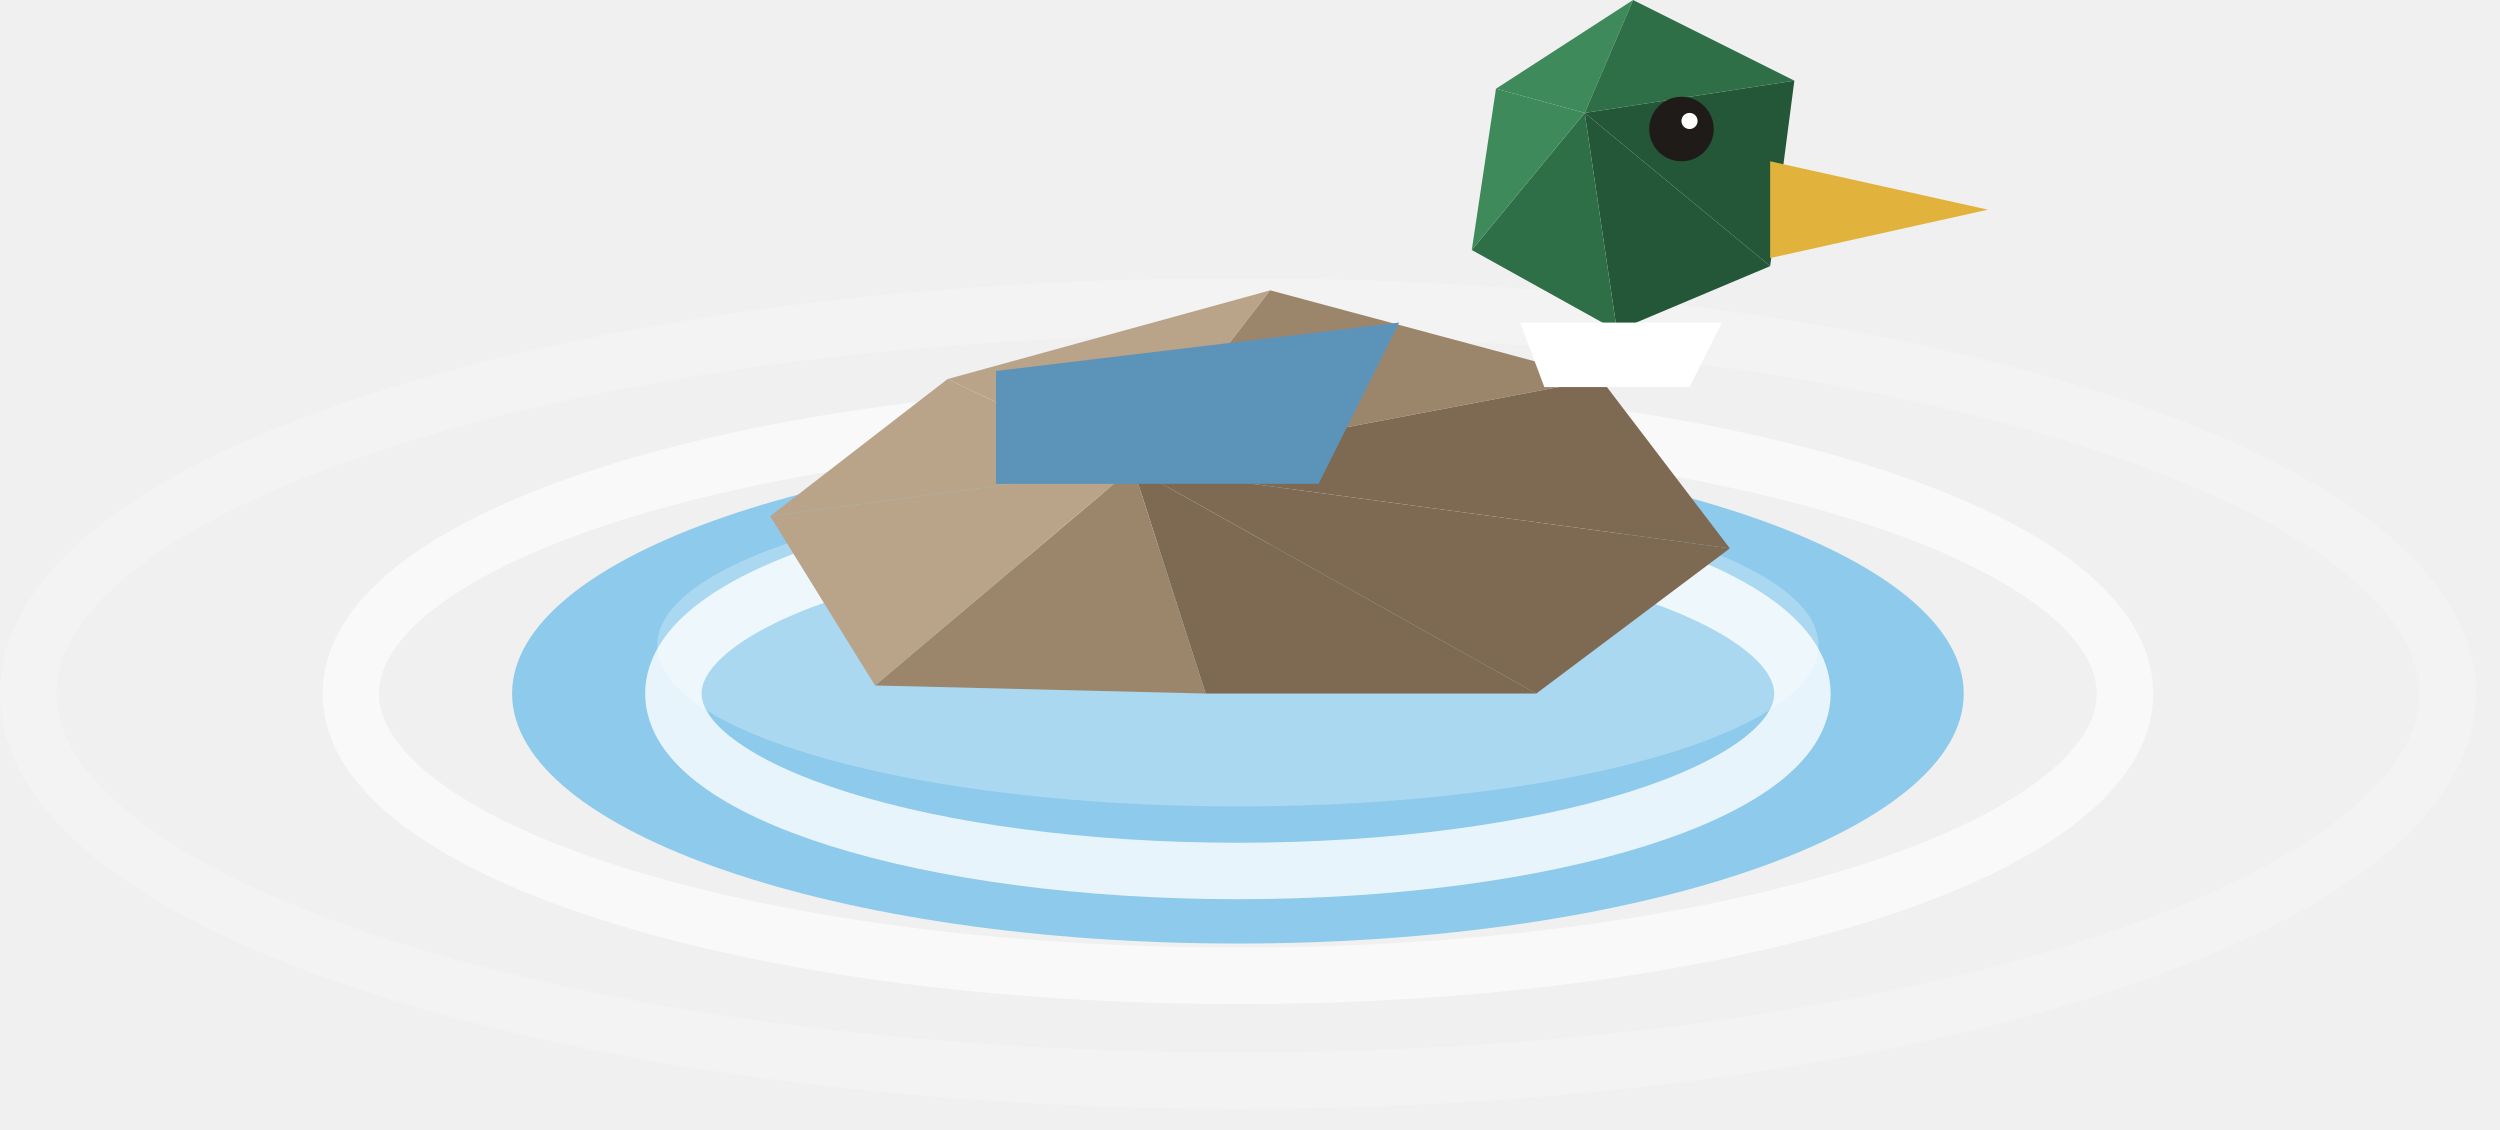
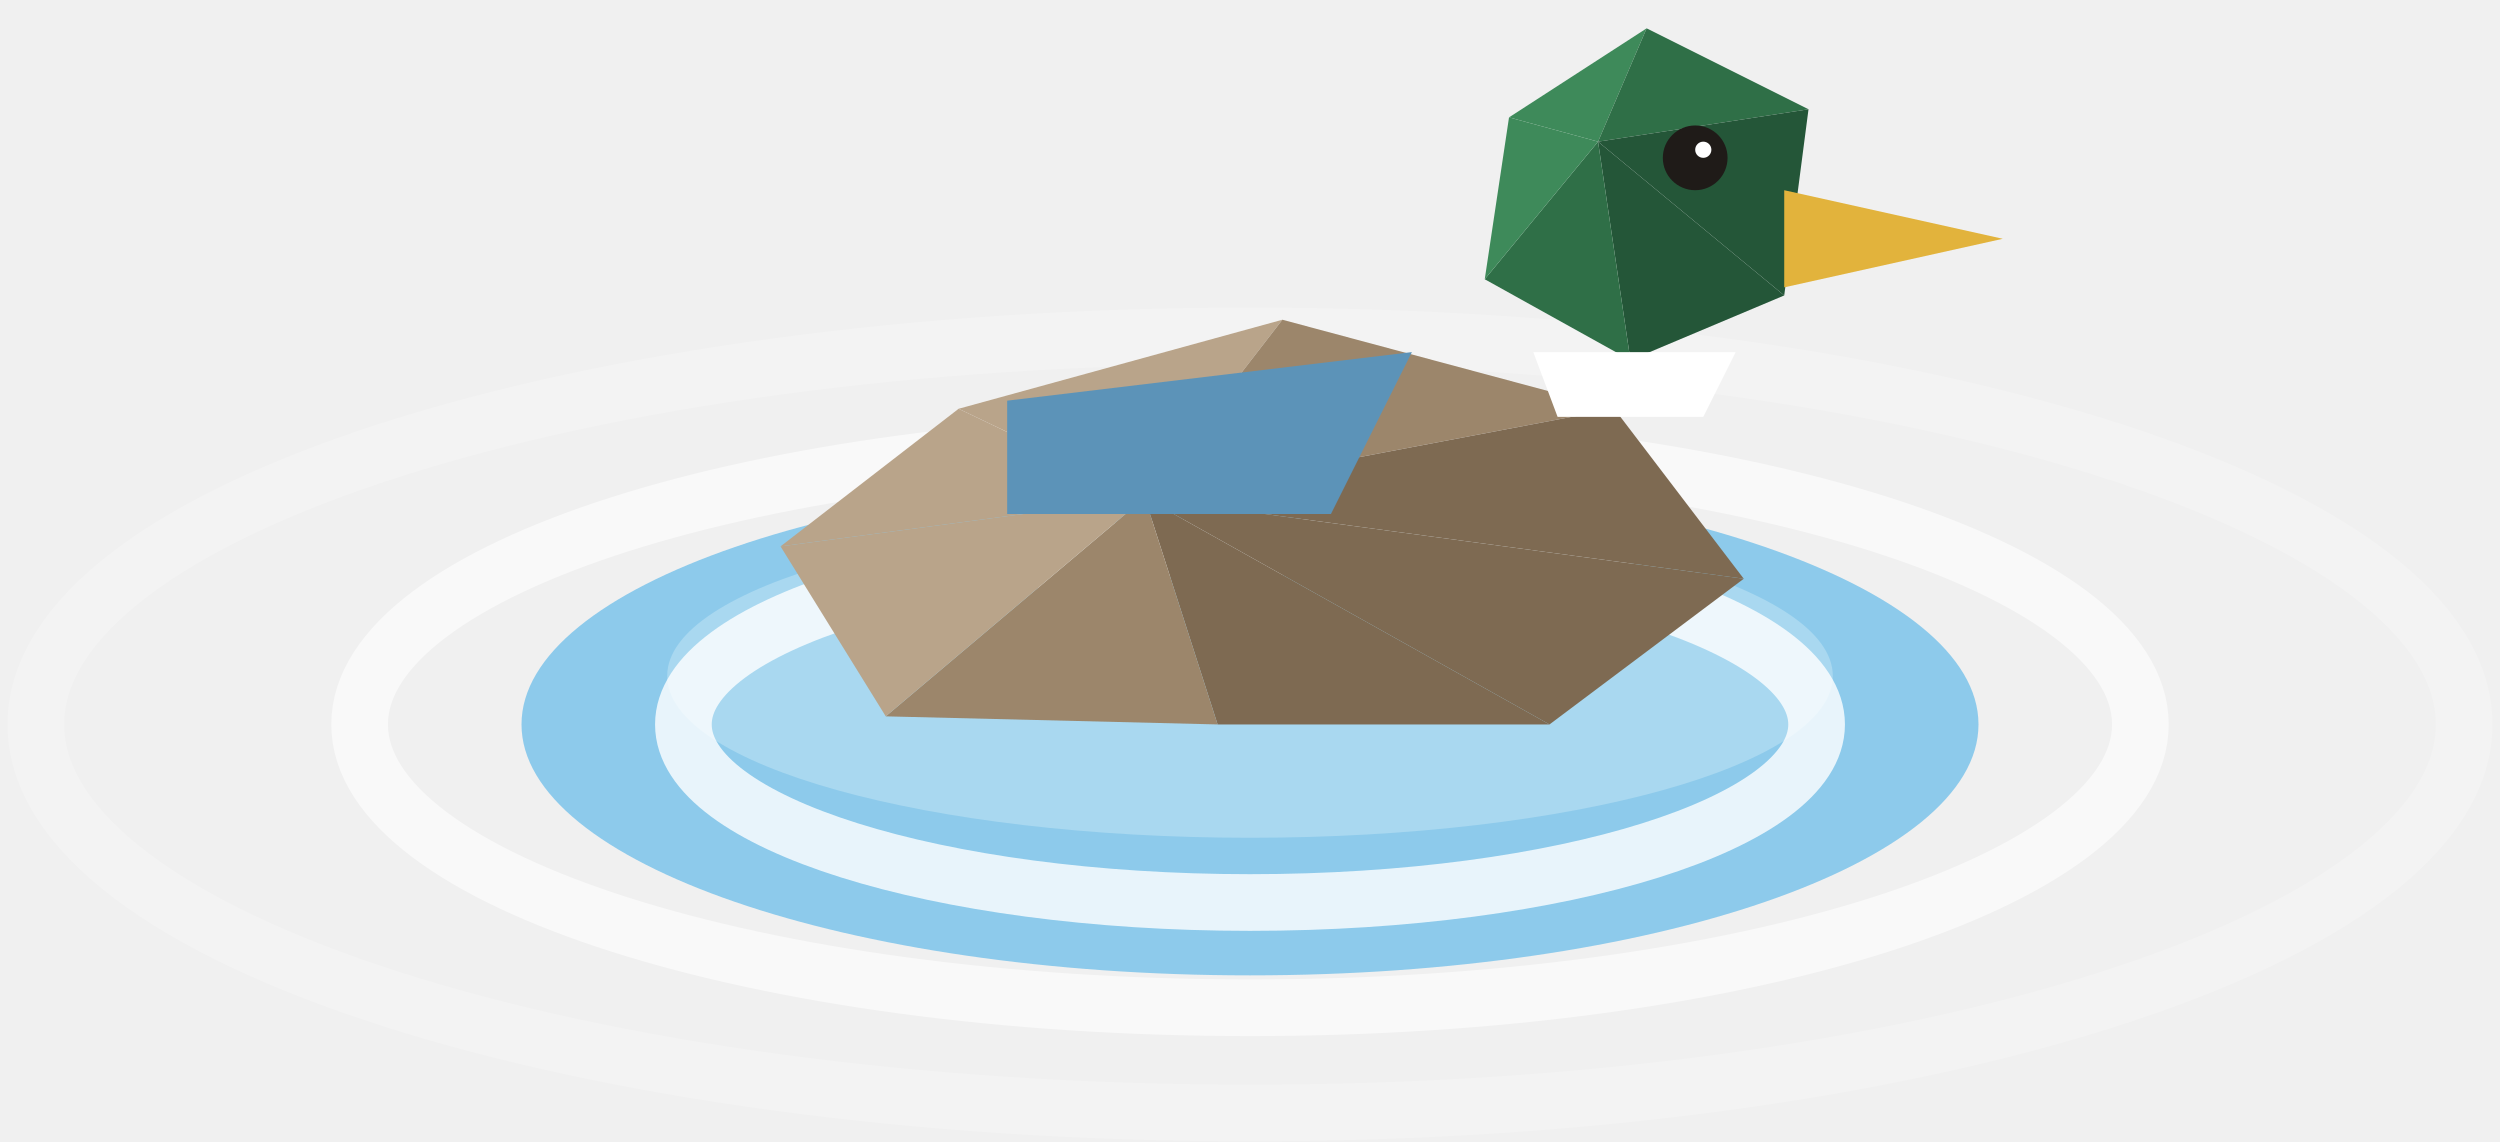
- <svg xmlns="http://www.w3.org/2000/svg" width="93" height="42" viewBox="0 0 93 42" fill="none">
+ <svg xmlns="http://www.w3.org/2000/svg" width="92" height="42" viewBox="0.000 -1.050 92.100 42.300" fill="none">
  <path d="M46.05 35.1C60.962 35.1 73.05 30.936 73.05 25.8C73.05 20.664 60.962 16.5 46.05 16.5C31.138 16.5 19.05 20.664 19.05 25.8C19.05 30.936 31.138 35.1 46.05 35.1Z" fill="#8DCAEB" />
  <path d="M46.05 30C57.979 30 67.65 27.314 67.65 24C67.65 20.686 57.979 18 46.05 18C34.121 18 24.45 20.686 24.45 24C24.45 27.314 34.121 30 46.05 30Z" fill="#A9D8F0" />
  <path opacity="0.8" d="M67.05 25.8C67.05 29.445 57.648 32.4 46.05 32.4C34.452 32.4 25.05 29.445 25.05 25.8C25.05 22.155 34.452 19.2 46.05 19.2C57.648 19.2 67.05 22.155 67.05 25.8Z" stroke-width="2.1" stroke="white" />
  <path opacity="0.6" d="M79.05 25.8C79.05 31.599 64.275 36.3 46.05 36.3C27.825 36.3 13.05 31.599 13.05 25.8C13.05 20.001 27.825 15.3 46.05 15.3C64.275 15.3 79.05 20.001 79.05 25.8Z" stroke-width="2.1" stroke="white" />
  <path opacity="0.2" d="M91.05 25.8C91.05 33.753 70.903 40.2 46.05 40.2C21.197 40.2 1.05 33.753 1.05 25.8C1.05 17.847 21.197 11.4 46.05 11.4C70.903 11.4 91.05 17.847 91.05 25.8Z" stroke-width="2.1" stroke="white" />
  <path d="M42.15 17.4L28.65 19.2L35.25 14.1L42.15 17.4Z" fill="#B9A48A" />
  <path d="M42.15 17.4L35.25 14.1L47.25 10.8L42.15 17.4Z" fill="#B9A48A" />
  <path d="M42.15 17.4L47.25 10.8L59.55 14.1L42.15 17.4Z" fill="#9C866B" />
  <path d="M42.15 17.4L59.55 14.1L64.35 20.4L42.15 17.4Z" fill="#7E6A52" />
  <path d="M42.15 17.4L64.35 20.4L57.15 25.8L42.15 17.4Z" fill="#7E6A52" />
  <path d="M42.15 17.4L57.15 25.8H44.85L42.15 17.4Z" fill="#7E6A52" />
  <path d="M42.15 17.4L44.85 25.8L32.55 25.5L42.15 17.4Z" fill="#9C866B" />
  <path d="M42.15 17.4L32.55 25.5L28.65 19.2L42.15 17.4Z" fill="#B9A48A" />
  <path d="M28.05 16.8L22.05 10.8L31.05 19.8L28.05 16.8Z" fill="#2E2B28" />
  <path d="M37.05 13.8L52.05 12L49.05 18H37.05V13.8Z" fill="#5C93B8" />
  <path d="M58.95 4.2L55.65 3.3L60.75 0L58.95 4.2Z" fill="#3E8A5A" />
  <path d="M58.95 4.2L60.75 0L66.75 3L58.95 4.2Z" fill="#2F6F47" />
  <path d="M58.95 4.2L66.75 3L65.85 9.9L58.95 4.2Z" fill="#245638" />
  <path d="M58.95 4.2L65.85 9.9L60.15 12.3L58.95 4.2Z" fill="#245638" />
  <path d="M58.95 4.2L60.15 12.3L54.75 9.3L58.95 4.2Z" fill="#2F6F47" />
  <path d="M58.95 4.2L54.75 9.3L55.65 3.3L58.95 4.2Z" fill="#3E8A5A" />
  <path d="M56.55 12H64.05L62.85 14.4H57.45L56.55 12Z" fill="white" />
  <path d="M65.85 6L73.95 7.8L65.85 9.6V6Z" fill="#E2B33C" />
  <path d="M62.55 6C63.213 6 63.75 5.463 63.75 4.8C63.75 4.137 63.213 3.6 62.55 3.6C61.887 3.6 61.35 4.137 61.35 4.8C61.35 5.463 61.887 6 62.55 6Z" fill="#1F1B18" />
  <path d="M62.85 4.8C63.016 4.8 63.15 4.666 63.15 4.5C63.15 4.335 63.016 4.2 62.85 4.2C62.684 4.2 62.55 4.335 62.55 4.5C62.55 4.666 62.684 4.8 62.85 4.8Z" fill="white" />
</svg>
